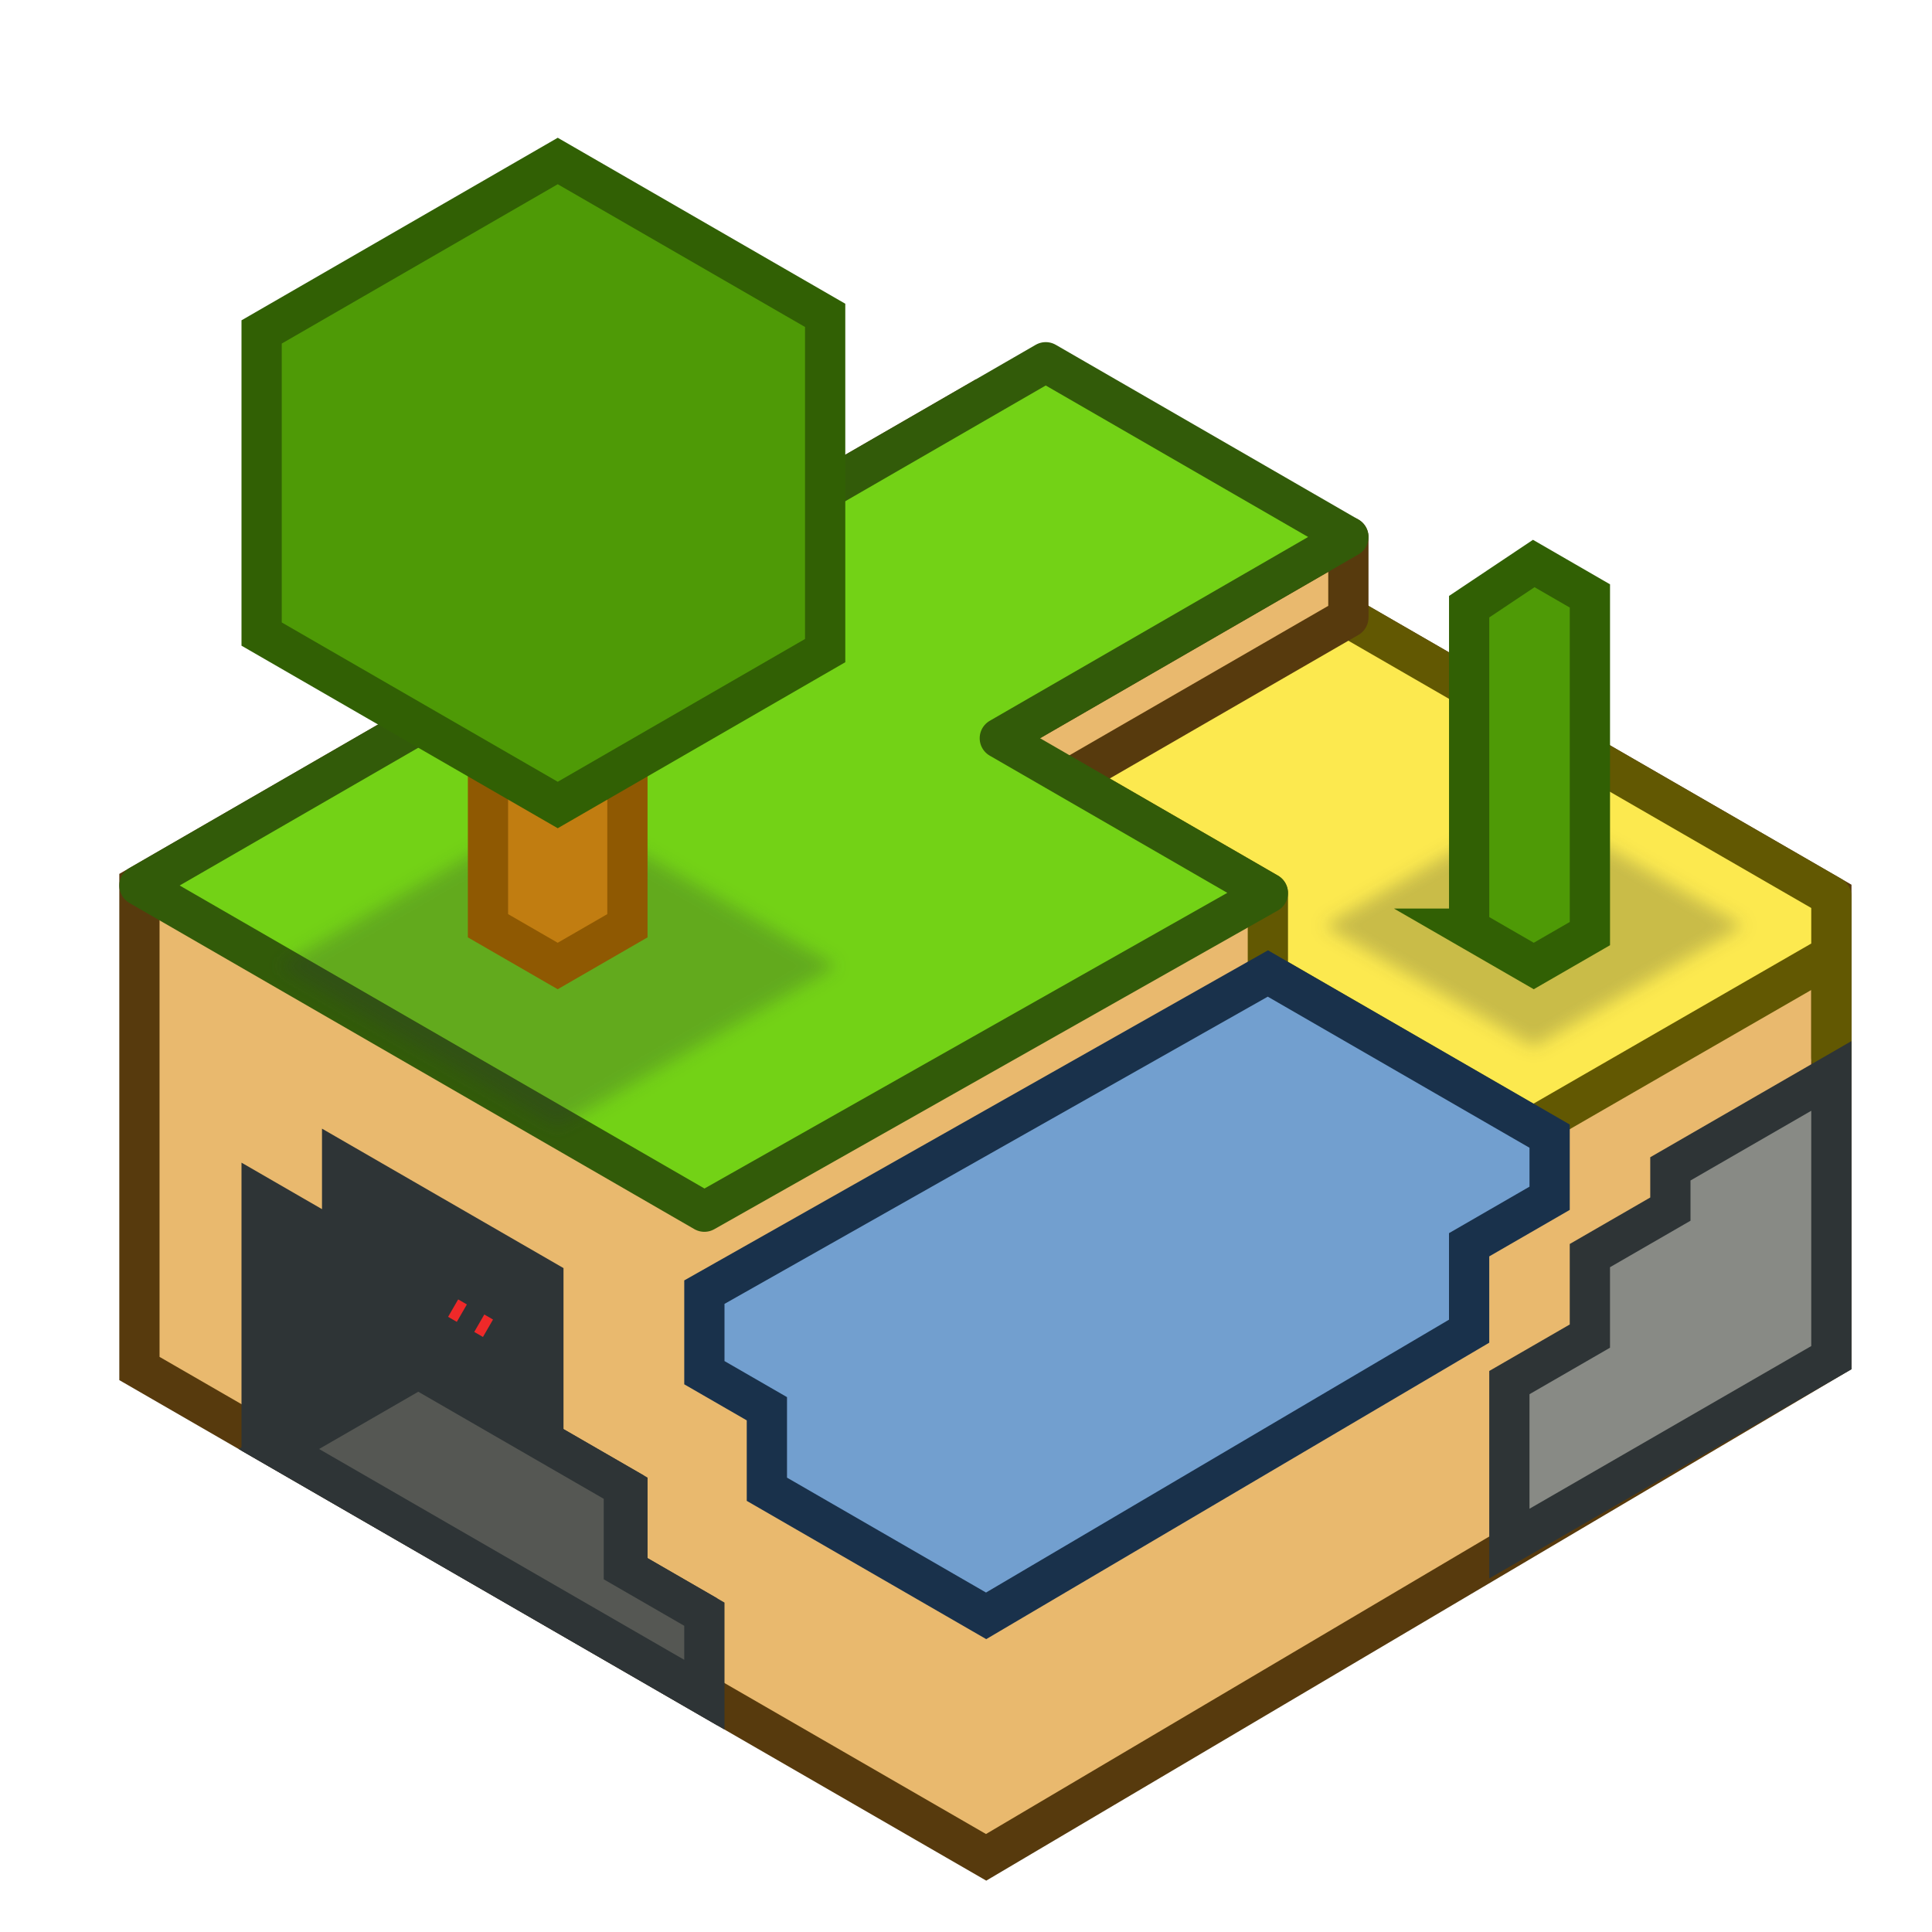
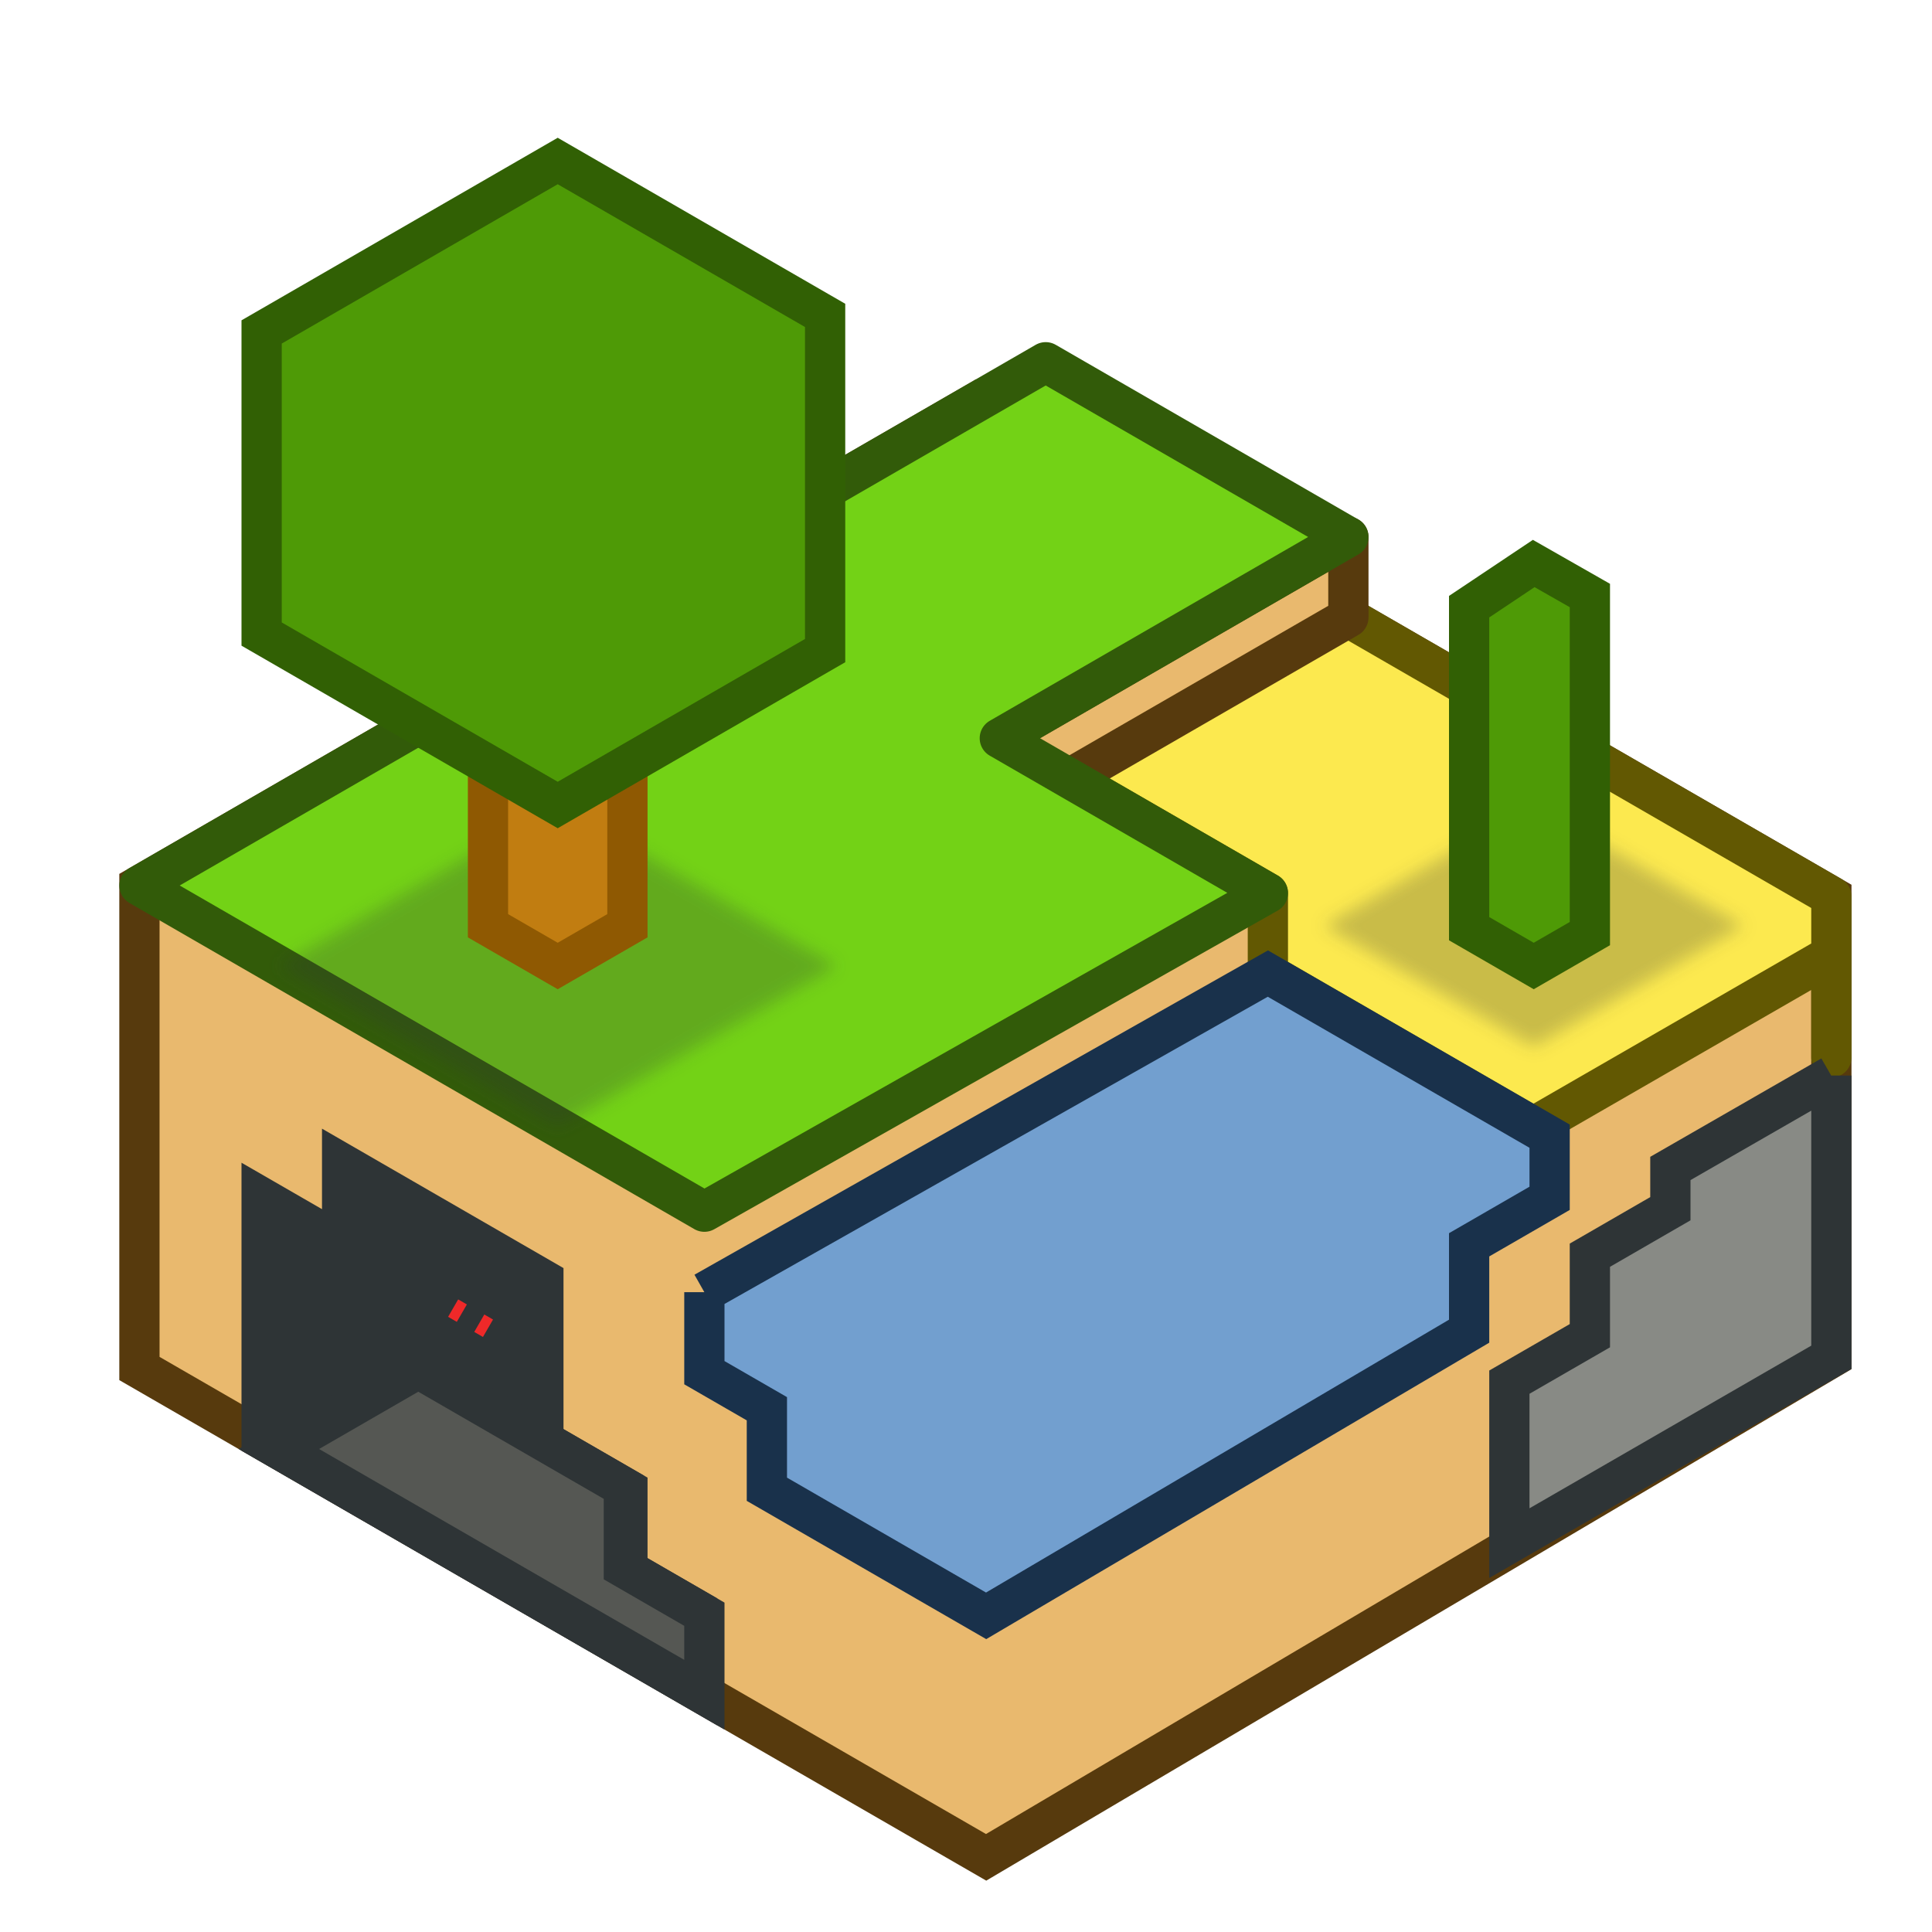
- <svg xmlns="http://www.w3.org/2000/svg" width="48px" height="48px" id="svg2856" version="1.1">
-   <defs id="defs2858">
-     <filter id="filter3864">
-       <feGaussianBlur stdDeviation="0.205" id="feGaussianBlur3866" />
+ <svg xmlns="http://www.w3.org/2000/svg" width="48" height="48">
+   <defs>
+     <filter id="A">
+       <feGaussianBlur stdDeviation=".205" />
    </filter>
  </defs>
-   <g id="layer1">
-     <path style="fill:#e9b96e;fill-opacity:1;stroke:#573a0d;stroke-width:1;stroke-linecap:square;stroke-linejoin:miter;stroke-miterlimit:4;stroke-opacity:1;stroke-dasharray:none;stroke-dashoffset:0" d="M 6.1513775e-7,16 3.2110204e-7,28 21.036,40.145 l 21,-12.415 0,-11.461 L 20.785,4 6.1513775e-7,16 z" id="path3047" transform="translate(3.464101,6)" />
-     <path style="fill:#2e3436;fill-opacity:1;stroke:#2e3436;stroke-width:1;stroke-linecap:round;stroke-linejoin:miter;stroke-miterlimit:4;stroke-opacity:1;stroke-dasharray:none;stroke-dashoffset:0" d="m 8.5,30.907 -2,-1.155 0,6 L 17.321,42 l 0,-2 -1.732,-1 0,-2 L 13.5,35.794 l 0,-4 -5,-2.887 0,2 z" id="path3831" />
-     <path style="opacity:1;fill:#555753;fill-opacity:1;stroke:#2e3436;stroke-linejoin:miter" d="m 6.928,36 3.464,-2 3.464,2 1.644,0.949 0,2 2,1.155 0,2 L 6.928,36 z" id="path3870" />
-     <path style="fill:#fce94f;fill-opacity:1;stroke:#625802;stroke-width:1;stroke-linecap:round;stroke-linejoin:round;stroke-miterlimit:4;stroke-opacity:1;stroke-dasharray:none;stroke-dashoffset:0" d="M 25.981,19 31.5,22.187 l 0,2 L 38.094,28 41.562,26 45.5,23.731 l 0,2.539 0,-4 L 32.909,15 25.981,19 z" id="path3851" />
-     <path style="fill:#e9b96e;fill-opacity:1;stroke:#573a0d;stroke-width:1;stroke-linecap:round;stroke-linejoin:round;stroke-miterlimit:4;stroke-opacity:1;stroke-dasharray:none;stroke-dashoffset:0.5" d="m 24.84,18.341 8.66,-5 0,2 -8.66,5 0,-2 z" id="path5684" />
-     <path style="fill:#73d216;fill-opacity:1;stroke:#325b09;stroke-width:1;stroke-linecap:square;stroke-linejoin:round;stroke-miterlimit:4;stroke-opacity:1;stroke-dasharray:none;stroke-dashoffset:0" d="M 25.981,5 3.464,18 17.5,26.104 31.5,18.187 24.84,14.341 33.5,9.341 25.981,5 z" id="path3821" transform="translate(0,4)" />
-     <path style="fill:#729fcf;fill-opacity:1;stroke:#19314b;stroke-width:1;stroke-linecap:round;stroke-linejoin:miter;stroke-miterlimit:4;stroke-opacity:1;stroke-dasharray:none;stroke-dashoffset:0" d="m 17.5,28.104 0,2 1.553,0.896 0,2 5.447,3.145 12,-7.072 0,-2.147 2,-1.155 0,-1.544 -7,-4.041 -14,7.917 z" id="path3825" transform="translate(0,4)" />
-     <g id="g5691" style="stroke-linejoin:miter">
-       <path id="path3862" d="m 13.856,20 6.928,4 -6.928,4 -6.928,-4 6.928,-4 z" style="fill:#2e3436;fill-opacity:1;stroke:none;stroke-width:1;stroke-linecap:round;stroke-linejoin:miter;stroke-miterlimit:4;stroke-opacity:1;stroke-dasharray:none;stroke-dashoffset:0;filter:url(#filter3864);opacity:0.25" />
-       <g id="g3858" style="stroke-linejoin:miter">
-         <path style="fill:#c17d11;fill-opacity:1;stroke:#8f5902;stroke-width:1;stroke-linecap:round;stroke-linejoin:miter;stroke-miterlimit:4;stroke-opacity:1;stroke-dasharray:none;stroke-dashoffset:0" d="m 15.588,21 1.732,1 1.732,-1 0,-6 -1.732,-1 -1.732,1 0,6 z" id="path3833" transform="translate(-3.464101,2)" />
-         <path style="fill:#4e9a06;fill-opacity:1;stroke:#316004;stroke-width:1;stroke-linecap:round;stroke-linejoin:miter;stroke-miterlimit:4;stroke-opacity:1;stroke-dasharray:none;stroke-dashoffset:0" d="M 9.964,13.753 17.321,18 l 6.644,-3.836 0,-8.329 L 17.321,2 9.964,6.247 l 0,7.506 z" id="path3837" transform="translate(-3.464101,2)" />
-       </g>
-     </g>
-     <g id="g5686" transform="translate(-4.2591582e-7,2)" style="stroke-linejoin:miter">
-       <path transform="translate(24.24871,-2)" style="opacity:0.25;fill:#2e3436;fill-opacity:1;stroke:none;filter:url(#filter3864);stroke-linejoin:miter" d="m 13.856,20 5.196,3 -5.196,3 -5.196,-3 5.196,-3 z" id="path3868" />
-       <path style="fill:#4e9a06;fill-opacity:1;stroke:#316004;stroke-width:1;stroke-linecap:round;stroke-linejoin:miter;stroke-miterlimit:4;stroke-opacity:1;stroke-dasharray:none;stroke-dashoffset:0" d="M 15.715,21.073 17.321,22 l 1.395,-0.805 0,-8.389 L 17.321,12 l -1.605,1.073 0,8 z" id="path3853" transform="translate(20.78461,0)" />
-     </g>
-     <path style="fill:none;fill-opacity:1;stroke:#ef2929;stroke-width:0.5;stroke-linecap:butt;stroke-linejoin:miter;stroke-miterlimit:4;stroke-opacity:1;stroke-dasharray:0.5, 0.5;stroke-dashoffset:0.25" d="M 12.124,33 11.258,32.5" id="path3872" />
-     <path style="fill:#888a85;stroke:#2e3436;stroke-width:1;stroke-linecap:round;stroke-linejoin:miter;stroke-miterlimit:4;stroke-opacity:1;stroke-dasharray:none;stroke-dashoffset:0.5" d="m 45.5,26.731 -4,2.309 0,1 -2,1.155 0,2 -2,1.155 0,4 8,-4.619 0,-7 z" id="path3874" />
+   <path fill="#e9b96e" stroke="#573a0d" d="M3.464 22v12L24.5 46.145l21-12.414V22.27L24.25 10 3.464 22z" />
+   <g stroke="#2e3436">
+     <path fill="#2e3436" d="M8.5 30.907l-2-1.154v6L17.32 42v-2l-1.732-1v-2L13.5 35.794v-4l-5-2.887v2z" />
+     <path fill="#555753" d="M6.928 36l3.464-2 5.108 2.95v2l2 1.155v2L6.928 36z" />
  </g>
+   <g stroke-linejoin="round">
+     <path fill="#fce94f" stroke="#625802" d="M25.98 19l5.52 3.187v2L38.094 28l7.406-4.27v2.54-4L32.91 15l-6.928 4z" />
+     <path fill="#e9b96e" stroke="#573a0d" stroke-dashoffset=".5" d="M24.84 18.34l8.66-5v2l-8.66 5v-2z" />
+     <path fill="#73d216" stroke="#325b09" d="M25.98 9L3.465 22 17.5 30.104l14-7.917-6.66-3.846 8.66-5L25.98 9z" />
+   </g>
+   <path fill="#729fcf" stroke="#19314b" d="M17.5 32.104v2l1.553.896v2l5.447 3.145 12-7.072v-2.146l2-1.155v-1.544l-7-4.04-14 7.917z" />
+   <path fill="#2e3436" d="M13.856 20l6.93 4-6.93 4-6.928-4 6.928-4z" filter="url(#A)" opacity=".25" />
+   <path fill="#c17d11" stroke="#8f5902" d="M12.124 23l1.732 1 1.732-1v-6l-1.732-1-1.732 1v6z" />
+   <path fill="#4e9a06" stroke="#316004" d="M6.5 15.753L13.856 20l6.644-3.836V7.836L13.856 4 6.5 8.247v7.506z" />
+   <path fill="#2e3436" d="M13.856 20l5.197 3-5.197 3-5.196-3 5.196-3z" filter="url(#A)" opacity=".25" transform="translate(24.249)" />
+   <path fill="#4e9a06" stroke="#316004" d="M36.5 23.073l1.605.927 1.395-.805v-8.4L38.105 14 36.5 15.073v8z" />
+   <path fill="none" stroke="#ef2929" stroke-dasharray=".5 .5" stroke-dashoffset=".25" stroke-width=".5" d="M12.124 33l-.866-.5" />
+   <path fill="#888a85" stroke="#2e3436" stroke-dashoffset=".5" d="M45.5 26.73l-4 2.3v1l-2 1.155v2l-2 1.154v4l8-4.618v-7z" />
</svg>
